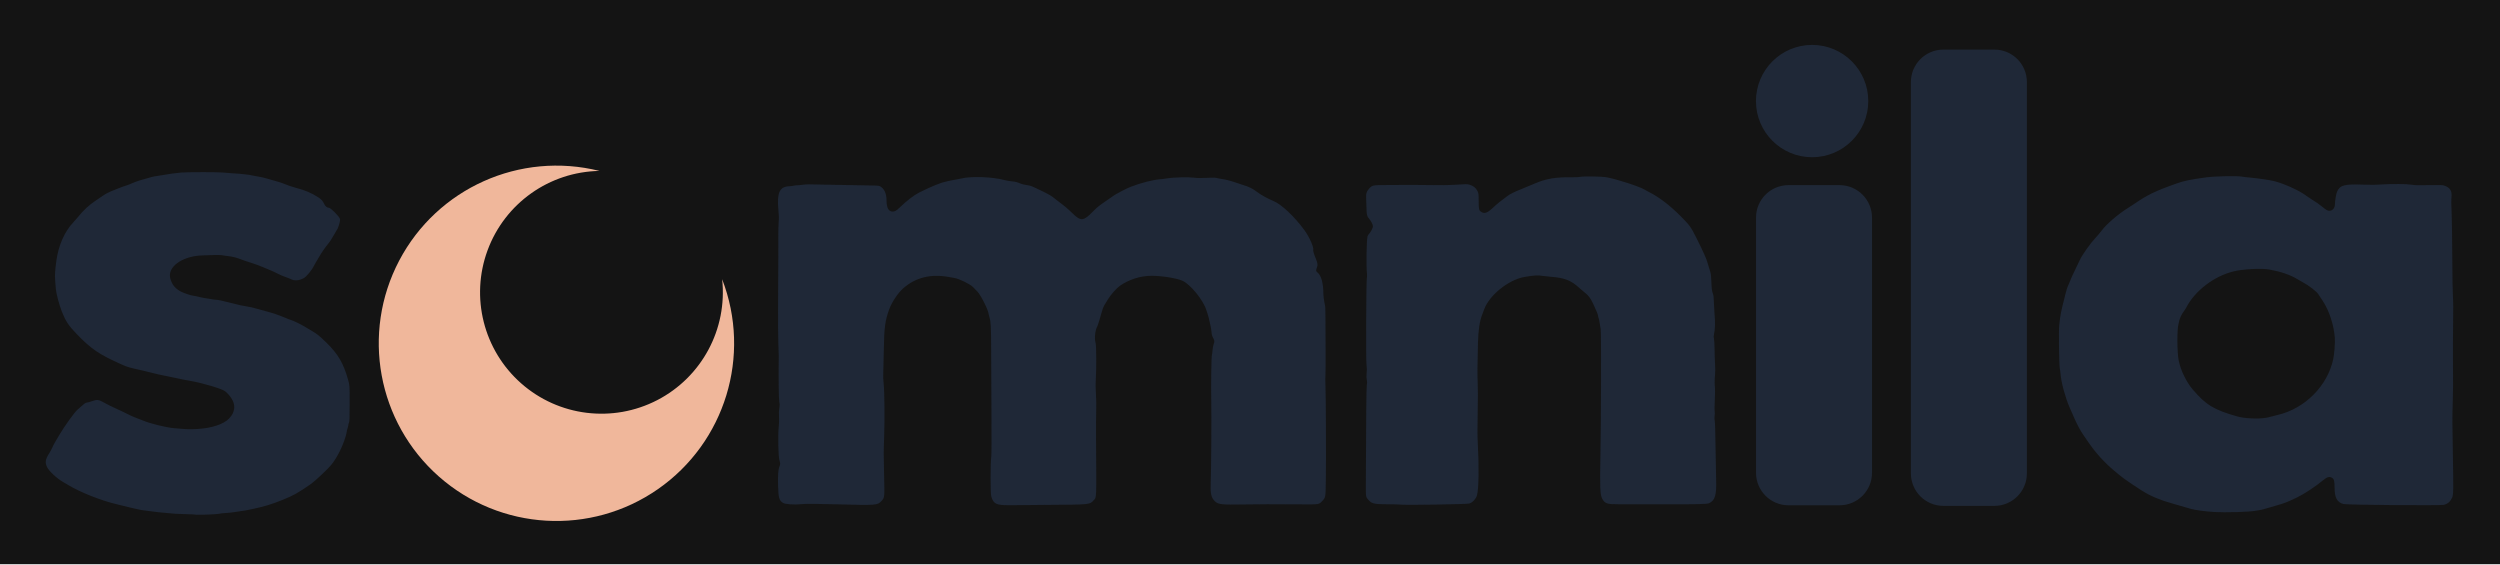
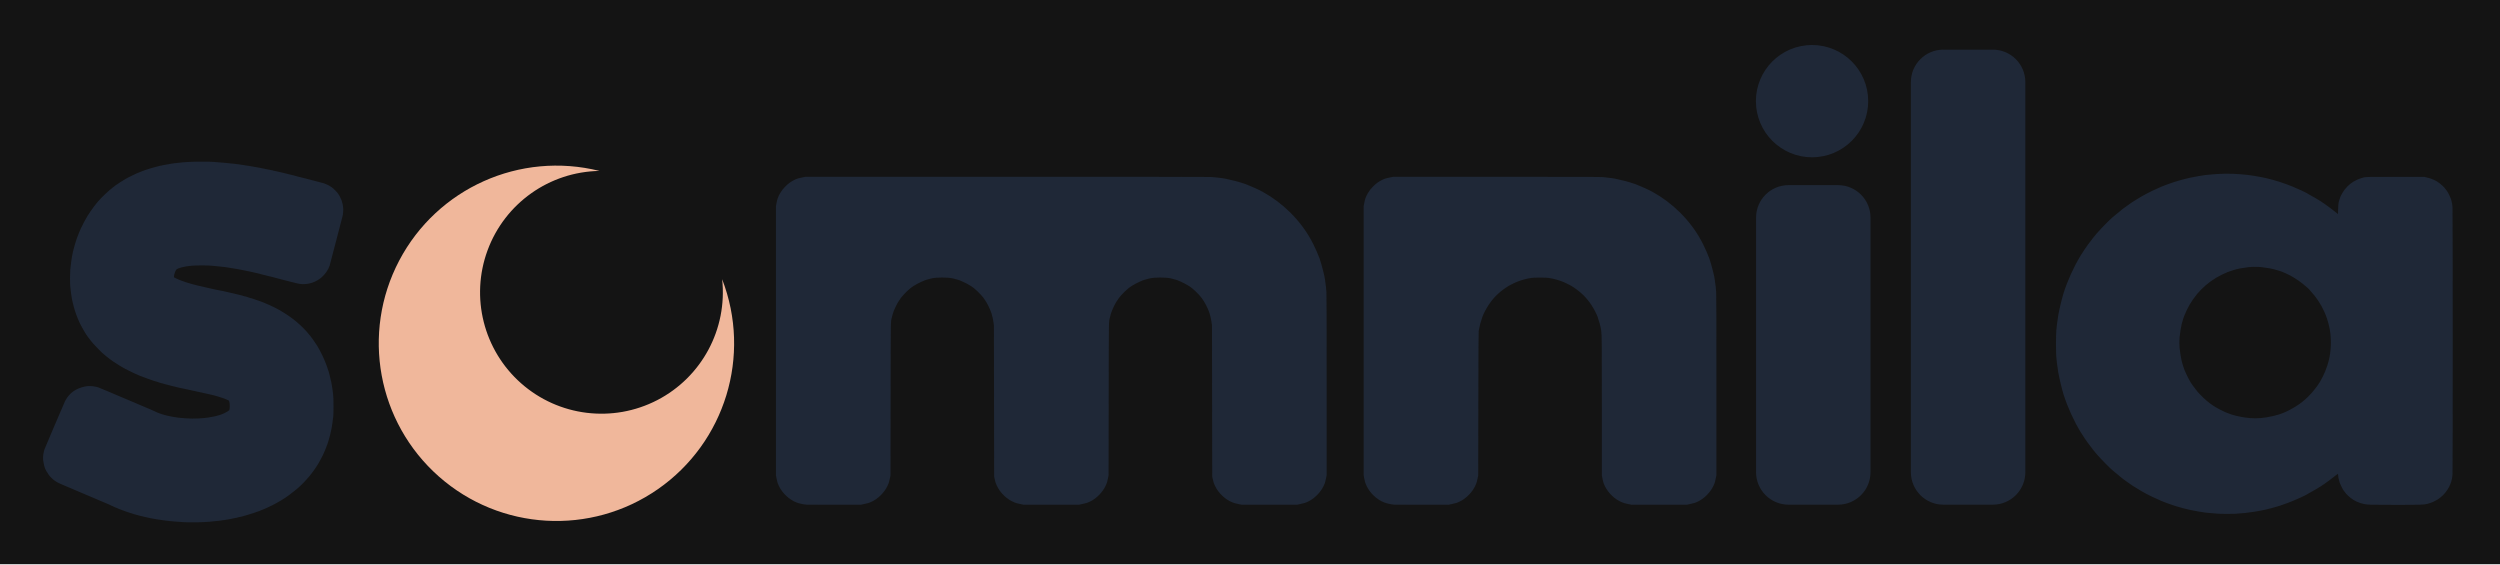
<svg xmlns="http://www.w3.org/2000/svg" viewBox="129.3 226.7 1616.4 364.8">
  <rect x="129.3" y="226.7" width="1616.4" height="364.8" fill="#141414" />
-   <path d="M255.48,559.40 C255.40,559.32 252.64,559.19 249.35,559.12 C246.07,559.06 243.09,558.95 242.75,558.88 C242.41,558.82 240.49,558.65 238.50,558.51 C234.74,558.25 230.20,557.75 225.25,557.07 C223.67,556.86 221.70,556.60 220.88,556.49 C220.05,556.39 216.56,555.61 213.12,554.77 C209.69,553.92 205.47,552.88 203.75,552.47 C194.45,550.22 181.43,545.04 174.00,540.64 C172.56,539.78 170.83,538.77 170.17,538.40 C166.11,536.08 160.98,531.32 159.75,528.71 C158.31,525.67 158.60,523.75 161.08,519.84 C161.85,518.62 162.77,516.93 163.11,516.08 C163.46,515.23 164.23,513.71 164.83,512.70 C165.43,511.70 166.75,509.47 167.76,507.75 C171.00,502.22 177.82,492.79 179.46,491.54 C179.95,491.17 181.21,490.06 182.27,489.07 C183.33,488.08 184.46,487.22 184.78,487.16 C186.44,486.84 187.80,486.46 189.50,485.86 C191.90,485.01 193.17,485.13 195.46,486.42 C198.46,488.10 202.32,490.02 205.75,491.53 C207.61,492.35 210.31,493.65 211.75,494.41 C213.19,495.18 215.56,496.23 217.00,496.76 C218.44,497.28 220.58,498.11 221.75,498.61 C226.24,500.52 236.59,503.08 241.62,503.52 C251.17,504.36 251.76,504.38 257.25,504.04 C266.23,503.50 273.83,500.98 277.32,497.40 C281.90,492.70 281.89,487.26 277.31,482.05 C276.53,481.16 275.38,480.06 274.76,479.60 C272.50,477.96 260.40,474.37 252.50,472.99 C249.10,472.40 246.14,471.81 241.88,470.87 C240.36,470.54 238.17,470.09 237.00,469.87 C233.83,469.28 230.52,468.53 226.75,467.57 C224.89,467.09 222.70,466.55 221.88,466.36 C212.30,464.23 211.94,464.13 207.88,462.32 C193.52,455.93 188.27,452.38 178.97,442.75 C173.62,437.21 171.74,434.38 169.28,428.12 C167.52,423.64 165.59,416.34 165.39,413.38 C165.31,412.14 165.11,409.68 164.96,407.92 C164.69,404.74 164.88,401.67 165.75,395.25 C167.10,385.37 171.04,376.42 176.66,370.50 C177.63,369.47 179.01,367.91 179.70,367.04 C183.24,362.61 186.97,359.17 191.25,356.36 C193.52,354.88 195.70,353.39 196.10,353.06 C197.00,352.33 200.68,350.46 202.36,349.89 C203.03,349.66 204.76,348.98 206.19,348.36 C207.62,347.75 209.49,347.08 210.33,346.86 C211.18,346.64 212.98,345.95 214.34,345.33 C215.69,344.70 218.11,343.80 219.71,343.33 C227.48,341.06 228.75,340.73 230.74,340.50 C231.91,340.36 233.66,340.08 234.62,339.88 C237.47,339.30 243.14,338.53 246.58,338.25 C250.76,337.92 271.19,337.92 273.55,338.26 C274.55,338.40 277.29,338.62 279.62,338.75 C285.31,339.06 290.16,339.60 292.75,340.21 C293.92,340.49 295.81,340.84 296.96,341.00 C298.11,341.15 300.13,341.62 301.46,342.03 C302.79,342.44 305.54,343.22 307.57,343.78 C309.60,344.33 311.91,345.07 312.70,345.42 C314.82,346.36 318.60,347.66 320.93,348.24 C326.15,349.55 330.95,351.58 334.81,354.10 C337.18,355.65 337.79,356.32 338.96,358.65 C339.72,360.18 340.73,360.99 341.91,361.01 C343.13,361.03 348.85,366.82 349.13,368.32 C349.40,369.75 347.96,374.47 346.87,375.75 C346.69,375.96 345.75,377.58 344.76,379.36 C343.78,381.14 342.38,383.28 341.65,384.11 C339.96,386.03 336.96,390.38 335.50,393.01 C334.88,394.13 334.02,395.58 333.58,396.24 C333.14,396.90 332.62,397.82 332.42,398.28 C331.28,400.93 327.44,405.64 325.68,406.54 C322.32,408.26 319.81,408.42 317.17,407.09 C316.51,406.75 314.98,406.15 313.77,405.75 C312.56,405.36 310.26,404.37 308.67,403.55 C307.08,402.73 304.96,401.74 303.95,401.36 C302.95,400.98 300.61,400.01 298.76,399.20 C296.91,398.40 293.71,397.23 291.64,396.60 C289.57,395.98 286.81,395.05 285.50,394.53 C282.30,393.26 279.64,392.59 276.50,392.25 C275.06,392.10 273.43,391.85 272.88,391.70 C271.99,391.47 264.87,391.56 259.12,391.88 C246.68,392.59 237.51,399.43 239.39,406.63 C240.44,410.68 242.44,413.19 246.25,415.22 C247.92,416.11 252.45,417.66 254.00,417.87 C255.47,418.07 257.19,418.42 259.50,419.00 C260.53,419.25 262.11,419.54 263.00,419.63 C263.89,419.72 265.30,419.96 266.12,420.15 C266.95,420.34 268.13,420.49 268.75,420.49 C270.05,420.49 272.88,421.09 278.88,422.62 C284.59,424.09 285.29,424.24 287.75,424.63 C291.34,425.20 292.71,425.52 297.25,426.82 C299.66,427.51 302.58,428.33 303.75,428.64 C304.92,428.95 306.32,429.37 306.88,429.57 C307.43,429.77 309.11,430.38 310.62,430.93 C312.14,431.48 313.82,432.15 314.38,432.43 C314.93,432.71 316.21,433.20 317.24,433.52 C319.12,434.11 323.37,436.15 326.08,437.76 C326.88,438.24 329.01,439.50 330.82,440.58 C334.52,442.78 335.51,443.57 340.08,447.99 C347.87,455.53 351.40,461.55 354.40,472.38 C355.38,475.88 355.38,475.88 355.36,487.38 C355.34,497.52 355.29,499.00 354.92,499.97 C354.69,500.57 354.50,501.33 354.50,501.66 C354.50,501.99 354.27,502.90 354.00,503.69 C353.73,504.47 353.50,505.39 353.50,505.74 C353.50,506.09 353.17,507.50 352.77,508.88 C350.83,515.48 347.23,522.62 343.49,527.25 C341.32,529.93 332.81,537.94 330.28,539.67 C321.64,545.61 319.31,546.92 312.38,549.75 C305.15,552.70 300.47,554.13 292.50,555.83 C288.14,556.76 287.08,556.95 284.50,557.25 C283.19,557.40 281.28,557.68 280.25,557.88 C279.22,558.07 276.97,558.30 275.25,558.39 C273.53,558.47 271.51,558.71 270.75,558.92 C269.34,559.30 255.79,559.73 255.48,559.40 Z M778.62,553.28 C773.09,553.05 771.53,552.02 770.22,547.69 C769.63,545.77 769.64,525.93 770.22,521.85 C770.39,520.67 770.43,510.32 770.33,491.22 C770.24,475.36 770.16,457.76 770.14,452.12 C770.10,438.14 769.92,434.58 769.12,432.15 C768.78,431.09 768.50,430.03 768.50,429.79 C768.50,427.55 763.47,417.46 761.26,415.24 C760.36,414.34 759.08,413.02 758.42,412.31 C756.64,410.42 749.33,406.86 746.24,406.39 C745.62,406.30 744.28,406.06 743.25,405.87 C731.22,403.59 721.23,406.04 713.13,413.25 C709.87,416.15 705.85,422.19 704.27,426.55 C701.56,434.04 700.98,438.33 700.75,452.46 C700.64,458.96 700.48,465.83 700.39,467.71 C700.26,470.23 700.32,472.04 700.63,474.62 C701.19,479.33 701.36,498.19 700.95,509.50 C700.60,519.26 700.60,520.00 700.88,531.88 C701.27,549.10 701.36,548.25 699.09,550.75 C696.71,553.39 695.70,553.46 671.12,552.79 C656.80,552.40 650.24,552.37 647.12,552.69 C642.90,553.13 637.07,552.74 635.68,551.92 C633.08,550.40 632.59,548.71 632.37,540.48 C632.19,533.81 632.46,530.24 633.29,528.29 C633.88,526.90 633.87,526.26 633.21,524.12 C632.52,521.90 632.23,507.93 632.78,502.85 C632.95,501.21 633.05,498.86 633.01,497.62 C632.85,493.79 632.88,492.70 633.20,490.45 C633.46,488.60 633.45,488.00 633.12,486.39 C632.78,484.75 632.60,467.62 632.81,457.12 C632.82,456.57 632.70,452.75 632.54,448.62 C632.36,443.70 632.30,433.56 632.39,419.12 C632.57,387.97 632.57,387.34 632.52,380.12 C632.50,376.55 632.60,372.13 632.75,370.29 C632.97,367.56 632.94,366.19 632.60,362.67 C631.52,351.29 633.26,347.40 639.58,347.12 C640.70,347.07 642.02,346.91 642.50,346.76 C642.98,346.62 643.94,346.50 644.64,346.50 C645.34,346.50 647.09,346.34 648.52,346.14 C650.69,345.84 652.61,345.82 660.00,346.04 C664.88,346.18 675.29,346.37 683.12,346.46 C695.92,346.61 697.46,346.67 698.16,347.05 C701.05,348.64 702.50,351.74 702.50,356.37 C702.51,361.09 703.85,363.50 706.49,363.50 C707.91,363.50 708.82,362.97 711.00,360.87 C715.55,356.48 720.16,352.95 723.62,351.18 C726.94,349.49 731.84,347.23 733.75,346.51 C734.92,346.07 736.61,345.43 737.50,345.08 C739.07,344.46 744.43,343.24 747.74,342.73 C748.62,342.60 749.97,342.33 750.74,342.13 C756.96,340.52 771.23,341.03 778.75,343.12 C779.92,343.44 781.77,343.79 782.88,343.88 C785.59,344.11 786.80,344.39 788.77,345.26 C789.85,345.73 791.37,346.12 793.08,346.36 C795.92,346.76 795.65,346.65 804.75,351.07 C806.88,352.10 809.13,353.39 809.75,353.92 C810.37,354.46 812.00,355.73 813.38,356.75 C817.47,359.78 819.70,361.66 823.00,364.88 C828.12,369.87 829.96,369.66 835.99,363.42 C838.50,360.83 840.06,359.57 844.12,356.84 C845.77,355.74 847.91,354.25 848.86,353.53 C850.71,352.15 857.76,348.46 860.65,347.37 C867.34,344.85 874.86,342.93 879.25,342.62 C880.42,342.54 882.56,342.26 884.00,342.01 C887.59,341.37 897.70,341.10 901.01,341.55 C903.52,341.89 906.09,341.91 911.38,341.63 C914.21,341.47 914.91,341.52 916.83,341.97 C918.05,342.26 919.28,342.50 919.58,342.50 C920.64,342.49 924.91,343.57 927.62,344.52 C929.14,345.06 931.44,345.82 932.75,346.22 C937.06,347.52 939.21,348.60 942.47,351.09 C944.59,352.71 949.34,355.32 952.50,356.60 C957.81,358.76 965.99,366.42 972.66,375.48 C975.82,379.77 978.89,386.64 978.37,388.27 C978.20,388.80 978.86,391.04 979.90,393.52 C981.21,396.63 981.43,398.05 980.80,399.55 C979.99,401.52 980.06,402.04 981.33,403.07 C983.54,404.89 984.88,409.79 984.93,416.25 C984.94,418.11 985.45,422.03 985.87,423.50 C986.19,424.60 986.27,426.28 986.28,431.88 C986.28,435.73 986.33,445.18 986.38,452.88 C986.43,460.57 986.38,468.00 986.27,469.38 C986.16,470.75 986.16,473.62 986.28,475.75 C986.57,480.92 986.75,524.22 986.53,537.12 C986.34,548.76 986.43,548.26 984.08,550.77 C982.09,552.90 982.18,552.89 970.25,552.80 C951.24,552.67 944.21,552.68 933.60,552.86 C919.04,553.12 916.94,552.88 914.74,550.74 C912.44,548.50 911.83,545.79 912.10,539.00 C912.43,530.95 912.66,495.72 912.45,485.92 C912.24,476.08 912.52,456.82 912.88,456.23 C912.98,456.07 913.15,454.80 913.25,453.41 C913.36,451.92 913.66,450.26 913.97,449.38 C914.67,447.40 914.65,447.03 913.65,445.15 C912.97,443.87 912.77,443.16 912.65,441.59 C912.57,440.51 912.26,438.56 911.97,437.25 C911.00,432.87 910.45,430.63 910.12,429.75 C909.94,429.27 909.55,428.10 909.26,427.15 C907.25,420.71 899.04,410.61 893.88,408.25 C890.15,406.54 879.95,404.93 873.50,405.02 C866.38,405.13 859.31,407.40 853.38,411.50 C851.28,412.95 847.44,417.28 845.72,420.13 C844.81,421.64 843.70,423.47 843.24,424.19 C842.73,425.01 842.15,426.52 841.72,428.19 C840.82,431.65 839.17,436.97 838.75,437.74 C837.30,440.46 836.81,445.49 837.69,448.59 C838.18,450.33 838.24,465.50 837.78,472.47 C837.61,475.03 837.64,477.44 837.88,481.19 C838.12,484.81 838.17,488.37 838.05,493.00 C837.95,496.64 837.90,503.68 837.94,508.62 C838.23,551.46 838.37,547.98 836.33,550.24 C833.88,552.97 834.08,552.95 807.39,553.12 C796.11,553.19 785.86,553.29 784.62,553.34 C783.39,553.39 780.68,553.37 778.62,553.28 Z M1035.38,552.98 C1034.14,552.86 1030.56,552.75 1027.42,552.75 C1018.01,552.74 1016.39,552.42 1014.32,550.17 C1012.31,547.99 1012.37,548.32 1012.40,539.75 C1012.54,497.01 1012.74,477.04 1013.02,475.60 C1013.28,474.33 1013.27,473.70 1013.01,472.28 C1012.78,471.08 1012.74,469.88 1012.87,468.45 C1013.13,465.64 1013.12,465.06 1012.79,461.88 C1012.41,458.27 1012.63,409.18 1013.04,406.75 C1013.18,405.86 1013.23,404.51 1013.14,403.75 C1012.56,399.02 1012.84,381.62 1013.53,379.35 C1013.66,378.93 1014.11,378.25 1014.53,377.85 C1015.51,376.92 1017.00,373.99 1017.00,373.00 C1017.00,371.98 1015.67,369.37 1014.48,368.09 C1013.25,366.74 1012.89,365.45 1012.86,362.38 C1012.85,361.00 1012.74,358.18 1012.63,356.10 C1012.40,351.81 1012.70,350.67 1014.61,348.55 C1016.54,346.42 1016.73,346.38 1026.38,346.33 C1031.05,346.31 1037.97,346.27 1041.75,346.25 C1045.53,346.23 1052.00,346.29 1056.12,346.38 C1060.98,346.48 1065.34,346.44 1068.50,346.24 C1077.87,345.67 1077.72,345.67 1079.41,346.13 C1081.79,346.77 1083.54,348.14 1084.52,350.12 C1085.31,351.74 1085.31,351.74 1085.34,356.68 C1085.38,362.25 1085.51,362.75 1087.15,363.77 C1089.26,365.07 1091.15,364.32 1095.00,360.64 C1096.99,358.74 1100.07,356.26 1104.10,353.30 C1105.70,352.13 1108.56,350.72 1112.78,349.03 C1115.17,348.08 1119.09,346.45 1121.50,345.41 C1129.01,342.16 1135.05,341.16 1146.38,341.30 C1148.52,341.33 1150.41,341.22 1151.25,341.02 C1152.96,340.62 1164.98,340.78 1167.62,341.24 C1174.31,342.41 1189.46,347.30 1192.67,349.33 C1193.21,349.67 1194.56,350.40 1195.66,350.96 C1202.02,354.15 1209.19,359.65 1216.08,366.61 C1221.80,372.39 1222.64,373.55 1225.99,380.25 C1230.53,389.33 1232.81,394.42 1233.27,396.45 C1233.41,397.10 1233.98,398.98 1234.53,400.62 C1235.51,403.53 1235.55,403.78 1235.77,408.38 C1236.03,413.97 1236.12,414.65 1236.81,416.62 C1237.22,417.79 1237.34,418.84 1237.39,421.38 C1237.43,423.16 1237.58,426.14 1237.74,428.00 C1238.38,435.65 1238.31,439.05 1237.45,443.19 C1237.23,444.20 1237.25,444.82 1237.50,445.86 C1237.70,446.71 1237.84,449.20 1237.87,452.54 C1237.90,455.48 1238.04,459.79 1238.18,462.12 C1238.36,465.04 1238.35,467.16 1238.18,468.88 C1237.87,471.87 1237.85,475.00 1238.12,477.34 C1238.24,478.32 1238.19,481.78 1238.02,485.46 C1237.82,489.53 1237.79,492.24 1237.94,492.88 C1238.09,493.52 1238.08,494.45 1237.91,495.45 C1237.72,496.62 1237.73,497.45 1237.97,498.70 C1238.19,499.85 1238.35,505.19 1238.50,515.88 C1238.61,524.40 1238.78,533.74 1238.88,536.62 C1239.21,546.84 1238.17,550.33 1234.27,552.08 C1232.95,552.67 1225.56,552.83 1203.00,552.75 C1186.67,552.69 1181.44,552.69 1175.62,552.72 C1168.35,552.77 1166.91,552.26 1165.20,549.09 C1163.87,546.61 1163.67,541.61 1164.08,521.38 C1164.52,499.86 1164.64,441.71 1164.25,439.62 C1164.10,438.80 1163.81,437.06 1163.62,435.75 C1163.43,434.44 1163.11,432.93 1162.90,432.38 C1162.69,431.82 1162.52,431.10 1162.51,430.76 C1162.50,430.05 1161.31,427.17 1159.21,422.78 C1157.59,419.39 1156.27,417.64 1154.05,415.96 C1153.27,415.37 1151.72,414.05 1150.62,413.04 C1145.07,407.92 1140.94,406.31 1131.62,405.62 C1130.39,405.53 1128.28,405.30 1126.94,405.10 C1123.19,404.56 1121.55,404.65 1114.97,405.77 C1104.78,407.50 1092.23,417.55 1088.96,426.60 C1088.55,427.71 1087.96,429.30 1087.63,430.12 C1085.96,434.38 1085.08,440.31 1084.88,448.62 C1084.52,463.78 1084.49,469.02 1084.71,474.04 C1084.89,477.89 1084.88,484.15 1084.71,493.54 C1084.52,503.66 1084.53,508.72 1084.74,512.38 C1085.63,528.10 1085.43,542.62 1084.26,546.97 C1083.67,549.15 1081.33,551.66 1079.31,552.26 C1077.75,552.72 1039.05,553.36 1035.38,552.98 Z M1285.67,346.40 L1318.67,346.40 A21.00,21.00 0 0 1 1339.67,367.40 L1339.67,532.40 A21.00,21.00 0 0 1 1318.67,553.40 L1285.67,553.40 A21.00,21.00 0 0 1 1264.67,532.40 L1264.67,367.40 A21.00,21.00 0 0 1 1285.67,346.40 Z M1264.63,292.05 A36.31,36.31 0 1 1 1337.25,292.05 A36.31,36.31 0 1 1 1264.63,292.05 Z M1385.81,258.77 L1418.81,258.77 A21.00,21.00 0 0 1 1439.81,279.77 L1439.81,532.77 A21.00,21.00 0 0 1 1418.81,553.77 L1385.81,553.77 A21.00,21.00 0 0 1 1364.81,532.77 L1364.81,279.77 A21.00,21.00 0 0 1 1385.81,258.77 Z M1561.00,557.74 C1554.94,557.38 1548.85,556.56 1545.62,555.65 C1540.20,554.13 1529.37,550.93 1528.25,550.53 C1520.12,547.59 1517.03,545.97 1508.12,539.97 C1503.50,536.86 1501.48,535.40 1499.45,533.70 C1498.72,533.10 1497.34,531.95 1496.38,531.15 C1489.86,525.73 1484.15,519.41 1479.18,512.10 C1478.44,511.02 1477.10,509.06 1476.21,507.75 C1474.15,504.74 1472.23,501.13 1470.17,496.38 C1469.28,494.31 1468.04,491.50 1467.43,490.12 C1464.80,484.26 1462.01,474.06 1461.61,468.83 C1461.51,467.62 1461.27,465.84 1461.07,464.88 C1460.60,462.65 1460.32,440.36 1460.71,436.88 C1461.49,430.00 1461.81,428.34 1464.46,417.88 C1465.46,413.89 1465.79,412.84 1466.63,411.00 C1467.09,409.97 1467.78,408.34 1468.14,407.38 C1468.51,406.41 1469.74,403.71 1470.88,401.38 C1472.03,399.04 1473.41,396.14 1473.97,394.93 C1475.58,391.41 1480.90,383.92 1484.39,380.25 C1485.50,379.08 1487.21,377.06 1488.19,375.75 C1491.30,371.59 1498.70,365.21 1505.00,361.26 C1506.17,360.53 1507.69,359.55 1508.38,359.09 C1511.93,356.69 1514.07,355.30 1515.27,354.62 C1516.00,354.21 1517.22,353.51 1517.99,353.07 C1520.42,351.65 1526.50,348.97 1530.38,347.60 C1532.44,346.87 1535.03,345.93 1536.12,345.50 C1540.56,343.79 1545.86,342.68 1555.88,341.36 C1561.32,340.64 1575.16,340.33 1578.48,340.86 C1580.07,341.11 1582.61,341.41 1584.12,341.52 C1585.64,341.63 1587.55,341.84 1588.38,341.98 C1589.20,342.12 1590.89,342.35 1592.12,342.49 C1593.36,342.63 1594.88,342.85 1595.50,342.98 C1596.12,343.11 1597.08,343.29 1597.62,343.38 C1603.71,344.34 1615.78,349.61 1620.74,353.48 C1621.23,353.86 1622.58,354.77 1623.75,355.49 C1627.32,357.72 1628.52,358.55 1630.74,360.37 C1631.91,361.33 1633.26,362.31 1633.74,362.56 C1636.38,363.91 1638.98,361.97 1638.99,358.63 C1639.00,356.40 1639.77,351.92 1640.37,350.59 C1642.27,346.37 1645.09,345.63 1657.62,346.09 C1662.56,346.26 1665.30,346.24 1669.00,345.98 C1675.69,345.52 1685.59,345.60 1688.72,346.14 C1690.77,346.49 1692.38,346.53 1699.70,346.41 C1707.93,346.27 1708.34,346.28 1709.87,346.78 C1713.25,347.89 1714.70,350.12 1714.37,353.70 C1714.13,356.37 1714.14,357.83 1714.48,366.38 C1714.62,370.09 1714.79,382.29 1714.85,393.50 C1714.91,405.82 1715.08,415.70 1715.26,418.50 C1715.49,421.88 1715.52,426.57 1715.38,435.88 C1715.28,442.89 1715.23,453.41 1715.28,459.25 C1715.41,474.81 1715.39,479.10 1715.14,486.88 C1714.84,496.28 1714.85,500.17 1715.22,520.62 C1715.64,543.70 1715.59,546.67 1714.72,548.51 C1713.51,551.09 1711.95,552.44 1709.40,553.11 C1707.28,553.66 1646.64,553.17 1644.50,552.59 C1640.35,551.46 1638.75,548.51 1638.75,541.98 C1638.75,537.85 1638.45,536.60 1637.28,535.78 C1635.58,534.60 1634.01,534.96 1631.39,537.14 C1626.35,541.32 1619.20,546.06 1614.50,548.31 C1608.16,551.36 1606.58,551.97 1600.79,553.65 C1592.11,556.18 1591.72,556.28 1590.25,556.51 C1589.49,556.63 1588.20,556.84 1587.38,556.99 C1583.13,557.73 1568.20,558.16 1561.00,557.74 Z M1594.05,496.88 C1595.25,496.69 1596.99,496.30 1597.93,496.02 C1598.86,495.75 1600.64,495.29 1601.88,495.00 C1619.54,490.92 1634.14,476.27 1637.88,458.88 C1638.62,455.45 1639.15,448.11 1638.89,444.88 C1638.24,436.58 1635.16,427.31 1631.01,421.13 C1629.81,419.34 1628.53,417.40 1628.16,416.82 C1627.12,415.15 1621.66,410.96 1618.43,409.35 C1617.71,408.99 1616.02,408.02 1614.68,407.19 C1610.10,404.39 1604.09,402.33 1596.50,400.96 C1591.36,400.04 1579.56,400.66 1573.38,402.18 C1560.76,405.27 1548.33,414.81 1542.81,425.63 C1542.53,426.19 1541.79,427.31 1541.18,428.13 C1539.93,429.80 1538.60,432.55 1538.36,433.95 C1538.28,434.46 1538.06,435.38 1537.87,436.00 C1536.79,439.59 1536.88,454.69 1538.00,460.02 C1539.34,466.34 1542.94,473.74 1546.98,478.47 C1555.64,488.60 1560.72,491.67 1576.00,496.00 C1580.40,497.25 1589.20,497.68 1594.05,496.88 Z " fill="#1F2837" fill-rule="evenodd" />
+   <path d="M248.31,564.32 C244.51,564.13 237.40,563.53 237.12,563.38 C237.01,563.33 236.34,563.24 235.62,563.19 C234.91,563.14 234.24,563.05 234.13,563.00 C234.02,562.94 233.40,562.84 232.75,562.76 C232.10,562.69 231.25,562.57 230.88,562.51 C230.50,562.44 229.85,562.33 229.44,562.25 C229.03,562.18 228.41,562.07 228.06,562.01 C227.72,561.95 227.09,561.84 226.66,561.76 C226.23,561.68 225.73,561.56 225.56,561.50 C225.38,561.43 225.07,561.38 224.87,561.38 C224.68,561.38 224.48,561.32 224.44,561.25 C224.40,561.18 224.17,561.12 223.95,561.12 C223.72,561.12 223.29,561.04 223.00,560.94 C222.71,560.83 222.31,560.75 222.12,560.75 C221.92,560.75 221.73,560.69 221.69,560.62 C221.65,560.56 221.46,560.50 221.27,560.50 C220.92,560.49 219.86,560.22 216.44,559.26 C215.68,559.05 214.77,558.76 214.41,558.63 C214.05,558.49 213.32,558.26 212.79,558.12 C212.27,557.98 211.59,557.75 211.29,557.62 C210.99,557.48 210.57,557.33 210.34,557.29 C210.12,557.25 209.74,557.11 209.50,556.98 C209.26,556.85 208.98,556.75 208.88,556.75 C208.77,556.74 208.46,556.63 208.19,556.50 C207.91,556.37 207.62,556.26 207.53,556.25 C207.44,556.25 207.16,556.14 206.91,556.00 C206.65,555.86 206.35,555.75 206.23,555.75 C206.11,555.75 205.98,555.70 205.95,555.64 C205.91,555.58 205.72,555.49 205.53,555.44 C205.34,555.39 204.83,555.19 204.40,554.99 C203.96,554.79 203.58,554.62 203.54,554.62 C203.51,554.62 202.96,554.37 202.32,554.06 C201.68,553.75 201.12,553.50 201.06,553.50 C201.00,553.50 200.87,553.43 200.76,553.34 C200.65,553.25 200.14,553.01 199.62,552.82 C199.11,552.62 194.83,550.80 190.12,548.78 C185.42,546.75 180.49,544.66 179.19,544.13 C176.85,543.18 171.43,540.87 168.38,539.53 C165.85,538.42 164.18,537.31 162.50,535.62 C161.11,534.22 160.63,533.57 159.22,531.19 C158.94,530.71 158.64,530.09 158.55,529.80 C158.47,529.51 158.31,529.12 158.21,528.92 C157.93,528.36 157.26,525.18 157.17,523.93 C157.03,521.94 157.41,519.04 158.05,517.26 C158.49,516.04 170.48,487.91 171.22,486.38 C172.90,482.88 175.51,480.17 178.81,478.47 C181.07,477.32 183.78,476.53 186.27,476.31 C187.88,476.16 191.23,476.59 192.75,477.13 C192.99,477.22 193.95,477.62 194.88,478.01 C195.80,478.41 197.08,478.94 197.72,479.18 C198.36,479.42 204.13,481.87 210.54,484.61 C216.94,487.36 223.00,489.93 224.00,490.32 C225.00,490.71 226.27,491.25 226.83,491.52 C227.39,491.78 227.88,492.00 227.92,492.00 C227.98,492.00 230.40,493.12 231.04,493.44 C231.24,493.54 231.46,493.63 231.54,493.63 C231.62,493.63 231.91,493.74 232.19,493.88 C232.46,494.01 232.77,494.12 232.88,494.12 C232.98,494.12 233.21,494.20 233.39,494.30 C233.57,494.39 234.02,494.54 234.39,494.62 C234.76,494.71 235.12,494.82 235.19,494.87 C235.26,494.92 235.65,495.03 236.06,495.11 C236.47,495.20 237.04,495.35 237.31,495.44 C237.95,495.67 243.22,496.62 244.62,496.76 C251.68,497.48 255.78,497.53 261.79,496.94 C264.28,496.69 269.42,495.72 270.31,495.32 C270.52,495.23 270.91,495.11 271.19,495.07 C271.46,495.02 271.74,494.94 271.81,494.89 C271.88,494.84 272.16,494.73 272.44,494.64 C272.71,494.55 273.11,494.40 273.31,494.31 C273.52,494.22 274.12,493.94 274.64,493.71 C275.64,493.25 277.21,492.29 277.45,491.99 C277.95,491.37 278.01,487.89 277.55,486.45 L277.32,485.71 L276.38,485.29 C275.86,485.06 275.28,484.78 275.08,484.68 C274.89,484.58 274.66,484.50 274.58,484.50 C274.50,484.50 274.29,484.42 274.10,484.32 C273.92,484.23 273.58,484.11 273.35,484.06 C273.12,484.01 272.88,483.93 272.81,483.88 C272.69,483.80 272.43,483.72 270.25,483.08 C269.67,482.91 268.71,482.62 268.12,482.45 C267.53,482.27 266.95,482.12 266.84,482.12 C266.72,482.12 266.10,481.99 265.47,481.82 C264.28,481.51 262.57,481.12 259.94,480.57 C259.11,480.40 257.17,479.98 255.62,479.64 C254.08,479.29 252.00,478.84 251.00,478.62 C250.00,478.41 248.82,478.16 248.38,478.06 C247.93,477.97 246.83,477.74 245.94,477.57 C245.04,477.39 244.20,477.19 244.06,477.12 C243.93,477.06 243.11,476.86 242.25,476.68 C241.39,476.51 240.57,476.31 240.44,476.25 C240.30,476.18 239.88,476.07 239.50,476.00 C238.87,475.88 238.19,475.70 236.45,475.18 C236.12,475.08 235.74,475.00 235.62,475.00 C235.49,475.00 235.36,474.95 235.32,474.89 C235.28,474.82 235.01,474.74 234.72,474.69 C234.43,474.65 233.93,474.53 233.62,474.44 C233.32,474.34 232.72,474.17 232.31,474.05 C231.90,473.92 231.50,473.78 231.43,473.73 C231.36,473.68 231.08,473.58 230.81,473.52 C230.54,473.45 229.92,473.28 229.44,473.13 C228.96,472.98 228.34,472.79 228.06,472.71 C227.79,472.63 227.53,472.53 227.50,472.49 C227.47,472.44 227.24,472.36 227.01,472.31 C226.77,472.26 225.99,472.00 225.26,471.72 C224.53,471.45 223.12,470.92 222.12,470.54 C221.13,470.16 220.09,469.78 219.81,469.69 C219.54,469.60 218.97,469.35 218.55,469.14 C218.13,468.93 217.74,468.75 217.68,468.75 C217.63,468.75 217.21,468.58 216.76,468.36 C216.31,468.15 215.60,467.82 215.19,467.62 C213.40,466.78 211.25,465.72 210.50,465.30 C210.05,465.06 209.41,464.70 209.06,464.51 C208.44,464.17 207.65,463.70 207.18,463.41 C207.05,463.32 206.80,463.18 206.62,463.09 C206.21,462.89 203.34,461.05 202.62,460.53 C202.32,460.30 201.38,459.63 200.54,459.03 C199.71,458.43 198.53,457.52 197.93,457.00 C197.33,456.48 196.61,455.89 196.33,455.67 C195.43,455.00 190.84,450.37 189.64,448.94 C189.01,448.18 188.32,447.37 188.11,447.12 C187.52,446.44 185.25,443.36 184.98,442.88 C184.67,442.31 184.35,441.78 183.60,440.59 C183.27,440.06 182.72,439.11 182.40,438.47 C182.07,437.83 181.71,437.17 181.60,437.00 C181.49,436.83 181.36,436.55 181.31,436.38 C181.26,436.20 181.11,435.91 180.97,435.72 C180.84,435.53 180.60,435.05 180.44,434.65 C180.28,434.26 179.88,433.32 179.56,432.56 C179.24,431.81 178.81,430.71 178.61,430.12 C178.41,429.54 178.17,428.87 178.08,428.62 C177.64,427.50 176.60,423.77 176.21,421.88 C176.10,421.36 175.92,420.54 175.82,420.06 C175.53,418.74 174.91,414.05 174.74,411.94 C174.53,409.42 174.53,403.82 174.73,401.12 C174.91,398.83 175.88,391.81 176.12,391.21 C176.19,391.02 176.25,390.73 176.25,390.57 C176.25,390.41 176.33,390.01 176.42,389.67 C176.52,389.34 176.75,388.42 176.94,387.62 C177.29,386.13 178.55,381.95 179.01,380.75 C179.15,380.37 179.41,379.70 179.58,379.25 C179.75,378.80 180.01,378.13 180.15,377.75 C180.84,375.85 182.29,372.77 183.57,370.44 C183.99,369.68 184.42,368.89 184.52,368.69 C185.92,365.94 189.66,360.52 192.38,357.32 C194.71,354.56 199.45,350.03 202.05,348.08 C202.40,347.82 202.72,347.56 202.75,347.51 C202.78,347.46 203.09,347.23 203.44,347.01 C203.78,346.78 204.12,346.52 204.19,346.43 C204.37,346.21 210.10,342.55 210.48,342.41 C210.59,342.37 210.91,342.18 211.19,342.00 C211.46,341.82 211.97,341.54 212.31,341.39 C212.66,341.23 213.02,341.06 213.12,341.01 C213.90,340.61 214.94,340.09 215.62,339.77 C216.07,339.56 216.93,339.16 217.52,338.88 C218.12,338.60 218.69,338.38 218.78,338.37 C218.87,338.37 219.00,338.33 219.07,338.27 C219.13,338.22 219.61,338.01 220.12,337.82 C220.64,337.63 221.26,337.38 221.50,337.28 C222.30,336.95 222.43,336.90 223.95,336.39 C224.77,336.10 225.53,335.87 225.61,335.88 C225.70,335.88 225.95,335.79 226.17,335.70 C226.51,335.54 227.59,335.23 229.00,334.87 C229.24,334.81 229.97,334.62 230.62,334.45 C232.70,333.90 233.34,333.75 233.73,333.75 C233.94,333.75 234.15,333.69 234.19,333.62 C234.23,333.56 234.43,333.50 234.64,333.50 C234.84,333.50 235.36,333.42 235.79,333.32 C236.93,333.07 238.04,332.87 238.39,332.88 C238.56,332.88 238.75,332.82 238.82,332.76 C238.88,332.70 239.30,332.62 239.75,332.58 C240.64,332.50 241.11,332.44 242.06,332.24 C242.62,332.13 244.45,331.94 248.00,331.62 C253.00,331.18 262.02,331.06 267.06,331.36 C270.35,331.56 280.22,332.47 281.44,332.68 C281.99,332.78 282.92,332.90 283.50,332.95 C284.08,332.99 284.62,333.07 284.69,333.13 C284.76,333.18 285.35,333.26 286.00,333.31 C286.65,333.36 287.24,333.45 287.31,333.50 C287.38,333.56 287.72,333.62 288.06,333.66 C289.01,333.74 290.55,333.98 291.90,334.26 C292.57,334.40 293.49,334.56 293.96,334.61 C294.97,334.73 297.76,335.27 302.12,336.20 C303.88,336.58 305.47,336.88 305.66,336.88 C305.85,336.88 306.00,336.93 306.00,337.00 C306.00,337.07 306.20,337.12 306.44,337.12 C306.69,337.12 308.39,337.49 310.23,337.94 C312.06,338.39 313.84,338.82 314.19,338.89 C314.53,338.96 315.20,339.14 315.67,339.27 C316.15,339.41 316.79,339.56 317.11,339.62 C317.43,339.67 318.14,339.84 318.69,339.99 C322.59,341.08 323.07,341.20 324.19,341.43 C324.74,341.55 325.86,341.83 326.69,342.06 C330.45,343.09 331.52,343.37 332.62,343.62 C333.28,343.77 334.18,344.00 334.62,344.14 C335.07,344.28 336.11,344.55 336.94,344.75 C338.72,345.17 338.94,345.25 340.56,345.97 C342.80,346.97 344.14,347.89 345.91,349.65 C346.78,350.53 347.50,351.29 347.50,351.36 C347.50,351.42 347.69,351.70 347.92,351.98 C348.52,352.70 349.69,354.93 350.14,356.22 C350.74,357.91 351.11,359.68 351.20,361.20 C351.30,362.86 351.07,365.65 350.74,366.62 C350.62,367.00 348.76,374.12 346.62,382.44 C344.48,390.76 342.59,397.98 342.42,398.49 C341.59,401.04 339.50,404.07 337.25,406.00 C333.83,408.94 329.55,410.49 325.05,410.41 C323.66,410.38 323.09,410.31 321.18,409.87 C319.95,409.59 318.49,409.23 317.94,409.06 C317.39,408.90 316.29,408.61 315.50,408.43 C314.71,408.25 313.50,407.95 312.81,407.76 C310.00,406.97 308.63,406.61 307.62,406.38 C306.36,406.11 305.17,405.79 305.01,405.69 C304.94,405.65 304.56,405.56 304.16,405.49 C303.76,405.42 303.16,405.28 302.81,405.19 C302.22,405.02 301.50,404.84 299.91,404.45 C299.51,404.35 298.85,404.19 298.44,404.08 C298.02,403.98 297.17,403.75 296.54,403.57 C295.91,403.40 295.29,403.25 295.17,403.25 C295.06,403.25 294.67,403.17 294.32,403.07 C293.97,402.97 293.24,402.80 292.69,402.68 C292.14,402.57 291.38,402.40 291.00,402.31 C289.62,401.98 288.55,401.76 288.00,401.69 C287.37,401.60 285.90,401.31 284.88,401.06 C284.50,400.97 283.88,400.86 283.50,400.81 C283.12,400.77 282.50,400.65 282.12,400.56 C281.75,400.47 280.71,400.30 279.81,400.19 C278.92,400.07 277.91,399.90 277.56,399.81 C276.91,399.64 274.06,399.27 270.69,398.94 C269.59,398.83 268.18,398.68 267.56,398.62 C263.79,398.23 257.46,398.18 253.19,398.51 C248.90,398.83 244.13,400.04 243.34,401.00 C242.79,401.66 242.21,403.03 241.94,404.31 C241.67,405.58 241.69,405.98 242.03,406.13 C242.19,406.19 242.40,406.30 242.50,406.37 C242.60,406.43 243.08,406.66 243.56,406.88 C244.04,407.09 244.65,407.37 244.92,407.51 C245.18,407.64 245.46,407.75 245.54,407.75 C245.62,407.75 246.14,407.95 246.69,408.19 C247.24,408.43 247.81,408.62 247.96,408.62 C248.11,408.62 248.25,408.68 248.27,408.74 C248.29,408.81 248.59,408.93 248.94,409.01 C249.28,409.09 250.49,409.46 251.63,409.83 C252.76,410.20 253.79,410.50 253.92,410.50 C254.05,410.50 254.75,410.67 255.48,410.89 C256.21,411.10 257.06,411.32 257.37,411.37 C257.68,411.43 258.64,411.64 259.50,411.86 C260.36,412.07 261.93,412.44 263.00,412.68 C264.07,412.92 266.07,413.37 267.45,413.68 C268.84,414.00 270.10,414.25 270.26,414.25 C270.59,414.25 275.52,415.31 277.62,415.83 C278.35,416.01 279.67,416.31 280.56,416.50 C281.46,416.69 282.47,416.93 282.81,417.04 C283.53,417.25 284.88,417.59 285.84,417.79 C286.20,417.87 286.50,417.97 286.50,418.02 C286.50,418.07 286.77,418.15 287.09,418.19 C287.42,418.24 287.91,418.35 288.19,418.44 C288.46,418.53 289.02,418.70 289.44,418.82 C289.85,418.94 290.36,419.11 290.58,419.21 C290.80,419.30 291.04,419.38 291.12,419.38 C291.37,419.38 295.31,420.66 295.96,420.95 C296.17,421.05 296.44,421.12 296.55,421.12 C296.66,421.12 296.96,421.24 297.22,421.38 C297.47,421.51 297.78,421.62 297.90,421.62 C298.03,421.63 298.34,421.74 298.59,421.88 C298.85,422.01 299.15,422.13 299.27,422.12 C299.39,422.12 299.52,422.18 299.56,422.25 C299.60,422.32 299.72,422.38 299.81,422.38 C299.91,422.38 300.47,422.60 301.06,422.88 C301.66,423.15 302.17,423.38 302.21,423.38 C302.25,423.38 302.57,423.51 302.93,423.68 C303.28,423.84 303.79,424.08 304.06,424.19 C305.38,424.75 308.85,426.50 310.19,427.29 C314.45,429.78 318.28,432.42 321.13,434.86 C324.06,437.35 327.72,441.04 328.73,442.53 C328.95,442.86 329.19,443.12 329.25,443.12 C329.31,443.12 329.59,443.45 329.87,443.84 C330.15,444.24 330.60,444.84 330.88,445.19 C331.62,446.11 333.48,448.84 334.64,450.71 C335.36,451.88 337.34,455.63 337.87,456.83 C338.13,457.44 338.59,458.44 338.88,459.06 C339.48,460.34 340.62,463.32 341.08,464.81 C341.25,465.36 341.51,466.12 341.65,466.50 C341.78,466.88 341.94,467.38 341.99,467.62 C342.05,467.87 342.35,469.10 342.67,470.38 C343.57,473.91 343.73,474.70 344.00,476.75 C344.06,477.20 344.17,477.87 344.24,478.24 C344.32,478.61 344.50,480.08 344.65,481.49 C344.89,483.71 344.93,484.78 344.93,489.25 C344.93,492.64 344.88,494.94 344.78,495.88 C344.49,498.41 343.87,502.92 343.69,503.62 C343.60,504.00 343.43,504.76 343.31,505.31 C342.79,507.81 342.66,508.32 341.99,510.62 C341.85,511.07 341.69,511.66 341.61,511.94 C341.53,512.21 341.40,512.63 341.31,512.88 C341.22,513.12 341.02,513.71 340.87,514.19 C340.72,514.67 340.29,515.77 339.92,516.62 C339.55,517.48 339.25,518.23 339.25,518.28 C339.25,518.34 339.02,518.86 338.74,519.45 C338.46,520.04 338.11,520.81 337.95,521.17 C337.79,521.52 337.32,522.45 336.90,523.22 C336.47,523.99 335.78,525.25 335.36,526.02 C334.94,526.79 334.39,527.69 334.14,528.01 C333.89,528.34 333.44,529.01 333.13,529.51 C332.83,530.00 332.40,530.62 332.19,530.88 C331.98,531.13 331.59,531.67 331.31,532.06 C331.04,532.46 330.59,533.05 330.31,533.38 C330.04,533.70 329.48,534.38 329.08,534.89 C328.06,536.18 324.82,539.66 324.00,540.35 C323.62,540.66 323.09,541.17 322.81,541.46 C322.54,541.76 322.10,542.15 321.85,542.34 C321.59,542.53 320.63,543.31 319.71,544.08 C318.79,544.85 317.48,545.87 316.80,546.35 C316.12,546.84 315.39,547.37 315.19,547.54 C314.98,547.70 314.64,547.93 314.44,548.03 C314.23,548.14 313.95,548.34 313.82,548.49 C313.69,548.63 313.51,548.75 313.43,548.75 C313.34,548.75 313.11,548.88 312.92,549.04 C312.56,549.34 309.75,551.05 309.06,551.40 C308.86,551.50 308.46,551.71 308.19,551.87 C307.72,552.15 306.60,552.74 305.62,553.25 C305.38,553.38 304.74,553.69 304.19,553.94 C303.64,554.20 302.68,554.65 302.06,554.95 C301.43,555.25 300.86,555.50 300.79,555.50 C300.71,555.50 300.41,555.64 300.11,555.81 C299.81,555.98 299.47,556.12 299.35,556.12 C299.23,556.12 298.95,556.23 298.73,556.37 C298.50,556.50 297.95,556.73 297.52,556.88 C297.08,557.03 296.57,557.23 296.39,557.33 C296.21,557.42 295.95,557.50 295.81,557.50 C295.68,557.50 295.41,557.58 295.23,557.68 C294.77,557.92 291.54,559.00 291.28,559.00 C291.16,559.00 290.90,559.09 290.70,559.19 C290.51,559.29 289.75,559.52 289.03,559.70 C288.30,559.88 287.62,560.07 287.51,560.13 C287.07,560.37 284.03,561.12 283.50,561.12 C283.30,561.12 283.10,561.18 283.06,561.25 C283.02,561.32 282.86,561.37 282.71,561.37 C282.56,561.37 281.85,561.51 281.12,561.67 C279.60,562.03 278.56,562.24 277.69,562.38 C276.80,562.52 275.55,562.73 274.75,562.87 C274.37,562.94 273.53,563.06 272.88,563.13 C272.22,563.20 271.41,563.32 271.06,563.39 C270.50,563.50 268.52,563.70 265.12,564.00 C260.20,564.43 253.18,564.56 248.31,564.32 Z M1563.81,558.87 C1561.81,558.76 1559.03,558.53 1557.17,558.31 C1556.34,558.21 1555.44,558.12 1555.17,558.12 C1554.59,558.12 1547.62,556.90 1545.25,556.38 C1542.06,555.68 1538.78,554.80 1535.25,553.69 C1533.10,553.01 1527.12,550.83 1526.73,550.58 C1526.57,550.48 1525.88,550.16 1525.19,549.87 C1522.53,548.76 1519.45,547.29 1516.88,545.90 C1515.40,545.11 1514.05,544.36 1513.88,544.24 C1513.70,544.13 1512.94,543.66 1512.19,543.22 C1509.05,541.38 1507.06,540.08 1504.81,538.42 C1503.51,537.46 1502.18,536.50 1501.88,536.29 C1501.33,535.91 1497.76,532.98 1495.36,530.94 C1492.95,528.89 1487.69,523.52 1484.72,520.08 C1483.38,518.53 1481.62,516.29 1480.40,514.59 C1479.90,513.89 1479.35,513.17 1479.19,513.00 C1478.76,512.54 1475.62,507.83 1474.40,505.81 C1470.12,498.73 1466.10,489.87 1463.55,481.86 C1462.54,478.69 1460.71,471.10 1460.11,467.62 C1459.76,465.56 1459.36,462.72 1459.25,461.56 C1459.18,460.80 1459.07,459.78 1459.00,459.28 C1458.47,455.36 1458.47,442.64 1459.00,438.72 C1459.07,438.22 1459.18,437.20 1459.25,436.44 C1459.36,435.28 1459.76,432.44 1460.11,430.38 C1460.71,426.90 1462.54,419.31 1463.55,416.14 C1466.10,408.13 1470.12,399.27 1474.40,392.19 C1475.62,390.17 1478.76,385.46 1479.19,385.00 C1479.35,384.83 1479.90,384.11 1480.40,383.41 C1481.62,381.71 1483.38,379.47 1484.72,377.92 C1487.69,374.48 1492.95,369.11 1495.36,367.06 C1497.76,365.02 1501.33,362.09 1501.88,361.71 C1502.18,361.50 1503.51,360.54 1504.81,359.58 C1507.06,357.92 1509.05,356.62 1512.19,354.78 C1512.94,354.34 1513.70,353.87 1513.88,353.76 C1514.05,353.64 1515.40,352.89 1516.88,352.10 C1519.45,350.71 1522.53,349.24 1525.19,348.13 C1525.88,347.84 1526.57,347.52 1526.73,347.42 C1527.12,347.17 1533.10,344.99 1535.25,344.31 C1538.78,343.20 1542.06,342.32 1545.25,341.62 C1547.62,341.10 1554.59,339.88 1555.17,339.88 C1555.44,339.88 1556.34,339.79 1557.17,339.69 C1563.61,338.93 1571.57,338.80 1577.94,339.36 C1582.26,339.74 1583.82,339.93 1587.00,340.45 C1593.24,341.48 1595.98,342.13 1602.92,344.18 C1604.60,344.68 1611.37,347.16 1611.79,347.43 C1611.94,347.53 1612.65,347.84 1613.37,348.13 C1615.04,348.79 1618.78,350.50 1620.00,351.16 C1624.75,353.72 1629.94,356.83 1632.06,358.36 C1632.88,358.96 1634.23,359.93 1635.04,360.51 C1635.86,361.09 1637.10,362.03 1637.79,362.61 C1638.49,363.18 1639.23,363.77 1639.44,363.91 C1639.64,364.05 1640.07,364.38 1640.39,364.65 L1640.97,365.12 L1641.04,362.03 C1641.11,358.89 1641.21,358.06 1641.81,355.95 C1642.66,352.92 1644.52,349.82 1647.03,347.25 C1648.16,346.09 1649.82,344.77 1650.99,344.12 C1653.17,342.89 1654.33,342.37 1655.81,341.95 C1656.22,341.83 1656.82,341.66 1657.12,341.56 C1658.75,341.06 1658.75,341.06 1678.06,341.06 L1696.69,341.06 L1697.94,341.34 C1701.60,342.14 1704.39,343.40 1706.89,345.37 C1707.87,346.15 1709.62,347.79 1709.85,348.14 C1710.05,348.46 1710.75,349.37 1711.43,350.21 C1711.89,350.76 1713.80,354.57 1713.97,355.25 C1714.04,355.56 1714.20,356.15 1714.31,356.56 C1714.74,358.11 1714.86,358.87 1714.99,360.80 C1715.17,363.47 1715.18,530.35 1715.00,533.06 C1714.82,535.80 1714.56,537.07 1713.73,539.38 C1712.78,542.00 1711.16,544.50 1708.97,546.75 C1707.84,547.91 1706.18,549.23 1705.01,549.88 C1702.83,551.11 1701.67,551.63 1700.19,552.05 C1699.78,552.17 1699.18,552.34 1698.88,552.44 C1696.87,553.05 1694.75,553.12 1678.02,553.12 C1662.41,553.13 1660.22,553.07 1658.00,552.62 C1654.56,551.93 1651.62,550.61 1649.11,548.63 C1648.13,547.85 1646.38,546.21 1646.15,545.86 C1645.95,545.54 1645.25,544.63 1644.57,543.79 C1644.11,543.24 1642.20,539.43 1642.03,538.75 C1641.96,538.44 1641.80,537.85 1641.69,537.44 C1641.31,536.08 1641.15,535.20 1641.06,534.09 C1640.98,533.06 1640.96,533.00 1640.75,533.15 C1640.63,533.24 1640.20,533.55 1639.80,533.83 C1639.39,534.11 1638.49,534.82 1637.79,535.39 C1637.10,535.97 1635.86,536.91 1635.04,537.49 C1634.23,538.07 1632.88,539.04 1632.06,539.64 C1629.94,541.17 1624.75,544.28 1620.00,546.84 C1618.78,547.50 1615.04,549.21 1613.37,549.87 C1612.65,550.16 1611.94,550.47 1611.79,550.57 C1611.37,550.84 1604.60,553.32 1602.92,553.82 C1595.98,555.87 1593.24,556.52 1587.00,557.55 C1583.12,558.19 1578.79,558.65 1574.56,558.88 C1572.48,558.99 1565.93,558.99 1563.81,558.87 Z M650.75,552.99 C648.68,552.82 646.06,552.25 644.31,551.58 C639.59,549.78 635.11,545.57 632.88,540.85 C632.55,540.14 632.22,539.37 632.14,539.12 C632.07,538.88 631.92,538.39 631.81,538.02 C631.70,537.66 631.48,536.62 631.31,535.71 L631.00,534.06 L631.00,447.00 L631.00,359.94 L631.31,358.29 C631.59,356.80 631.70,356.33 632.14,354.88 C632.34,354.22 633.21,352.40 633.65,351.69 C635.11,349.38 635.53,348.83 637.12,347.23 C638.84,345.50 640.44,344.32 642.51,343.22 C644.20,342.33 645.50,341.92 648.31,341.37 L650.19,341.00 L779.84,341.00 C865.67,341.00 910.34,341.04 912.02,341.13 C913.42,341.20 914.93,341.31 915.37,341.39 C915.82,341.46 916.69,341.56 917.31,341.62 C920.13,341.88 923.19,342.47 926.82,343.45 C927.44,343.61 928.03,343.75 928.12,343.75 C928.42,343.75 933.63,345.34 934.81,345.79 C938.24,347.10 943.32,349.40 945.69,350.72 C952.32,354.40 958.02,358.67 963.42,363.99 C969.65,370.14 974.80,377.20 978.49,384.69 C979.96,387.66 981.63,391.47 982.43,393.67 C983.63,396.98 986.00,406.20 986.00,407.53 C986.00,407.74 986.08,408.40 986.18,408.99 C986.49,410.77 986.76,413.18 986.91,415.62 C987.03,417.36 987.06,432.45 987.06,475.94 L987.06,533.94 L986.72,535.65 C986.54,536.59 986.30,537.66 986.19,538.02 C986.08,538.39 985.93,538.88 985.86,539.12 C985.78,539.37 985.45,540.14 985.12,540.85 C983.14,545.04 979.21,549.02 975.12,550.96 C973.26,551.84 972.61,552.05 969.69,552.66 L967.81,553.05 L950.00,553.05 L932.19,553.05 L930.31,552.66 C927.96,552.17 927.55,552.06 926.31,551.58 C921.59,549.78 917.11,545.57 914.88,540.85 C914.55,540.14 914.22,539.37 914.14,539.12 C914.07,538.88 913.92,538.39 913.81,538.02 C913.70,537.65 913.49,536.77 913.34,536.08 L913.08,534.81 L913.00,485.94 L912.92,437.06 L912.65,435.12 C912.09,431.05 911.05,427.76 909.23,424.25 C908.61,423.05 908.00,421.95 907.88,421.81 C907.75,421.68 907.53,421.34 907.38,421.06 C906.27,419.01 903.18,415.64 899.95,412.96 C899.63,412.69 899.21,412.40 899.02,412.30 C898.82,412.21 898.56,412.01 898.44,411.88 C898.31,411.74 898.14,411.62 898.06,411.62 C897.98,411.62 897.61,411.41 897.24,411.15 C895.74,410.09 890.15,407.51 889.35,407.50 C889.23,407.50 888.84,407.40 888.47,407.27 C888.11,407.14 887.50,406.97 887.12,406.89 C886.75,406.80 886.21,406.69 885.94,406.62 C883.21,405.98 875.79,405.98 873.06,406.62 C872.79,406.69 872.25,406.80 871.88,406.89 C871.50,406.97 870.89,407.14 870.53,407.27 C870.16,407.40 869.77,407.50 869.65,407.50 C868.85,407.51 863.26,410.09 861.76,411.15 C861.39,411.41 861.02,411.62 860.94,411.62 C860.86,411.62 860.69,411.74 860.56,411.88 C860.44,412.01 860.18,412.21 859.98,412.30 C859.79,412.40 859.37,412.69 859.05,412.96 C855.82,415.64 852.73,419.01 851.62,421.06 C851.47,421.34 851.25,421.68 851.12,421.81 C850.66,422.33 848.61,426.50 848.09,428.00 C847.50,429.69 847.39,430.04 846.93,431.94 C846.15,435.12 846.21,431.11 846.13,485.00 L846.06,534.06 L845.72,535.71 C845.54,536.62 845.30,537.66 845.19,538.02 C845.08,538.39 844.93,538.88 844.86,539.12 C844.78,539.37 844.45,540.14 844.12,540.85 C842.14,545.04 838.21,549.02 834.12,550.96 C832.26,551.84 831.61,552.05 828.69,552.66 L826.81,553.05 L809.00,553.05 L791.19,553.05 L789.31,552.66 C786.96,552.17 786.55,552.06 785.31,551.58 C780.59,549.78 776.11,545.57 773.88,540.85 C773.55,540.14 773.22,539.37 773.14,539.12 C773.07,538.88 772.92,538.39 772.81,538.02 C772.70,537.65 772.49,536.77 772.34,536.08 L772.08,534.81 L772.00,485.94 L771.92,437.06 L771.65,435.12 C771.09,431.05 770.05,427.76 768.23,424.25 C767.61,423.05 767.00,421.95 766.88,421.81 C766.75,421.68 766.53,421.34 766.38,421.06 C765.27,419.01 762.18,415.64 758.95,412.96 C758.63,412.69 758.21,412.40 758.02,412.30 C757.82,412.21 757.56,412.01 757.44,411.88 C757.31,411.74 757.14,411.62 757.06,411.62 C756.98,411.62 756.61,411.41 756.24,411.15 C754.74,410.09 749.15,407.51 748.35,407.50 C748.23,407.50 747.84,407.40 747.47,407.27 C747.11,407.14 746.50,406.97 746.12,406.89 C745.75,406.80 745.21,406.69 744.94,406.62 C742.21,405.98 734.79,405.98 732.06,406.62 C731.79,406.69 731.25,406.80 730.88,406.89 C730.50,406.97 729.89,407.14 729.53,407.27 C729.16,407.40 728.77,407.50 728.65,407.50 C727.85,407.51 722.26,410.09 720.76,411.15 C720.39,411.41 720.02,411.62 719.94,411.62 C719.86,411.62 719.69,411.74 719.56,411.88 C719.44,412.01 719.18,412.21 718.98,412.30 C718.79,412.40 718.37,412.69 718.05,412.96 C714.82,415.64 711.73,419.01 710.62,421.06 C710.47,421.34 710.25,421.68 710.12,421.81 C709.66,422.33 707.61,426.50 707.09,428.00 C706.50,429.69 706.39,430.04 705.93,431.94 C705.15,435.12 705.21,431.11 705.13,485.00 L705.06,534.06 L704.72,535.71 C704.54,536.62 704.30,537.66 704.19,538.02 C704.08,538.39 703.93,538.88 703.86,539.12 C703.78,539.37 703.45,540.14 703.12,540.85 C701.14,545.04 697.21,549.02 693.12,550.96 C691.28,551.84 690.61,552.05 687.75,552.65 L685.94,553.03 L669.00,553.06 C659.68,553.08 651.47,553.05 650.75,552.99 Z M1030.75,552.99 C1028.68,552.82 1026.06,552.25 1024.31,551.58 C1019.59,549.78 1015.11,545.57 1012.88,540.85 C1012.55,540.14 1012.22,539.37 1012.14,539.12 C1012.07,538.88 1011.92,538.39 1011.81,538.02 C1011.70,537.66 1011.48,536.62 1011.31,535.71 L1011.00,534.06 L1011.00,447.00 L1011.00,359.94 L1011.31,358.29 C1011.59,356.80 1011.70,356.33 1012.14,354.88 C1012.34,354.22 1013.21,352.40 1013.65,351.69 C1015.11,349.38 1015.53,348.83 1017.12,347.23 C1018.84,345.50 1020.44,344.32 1022.51,343.22 C1024.20,342.33 1025.50,341.92 1028.31,341.37 L1030.19,341.00 L1095.84,341.00 C1159.93,341.00 1165.18,341.03 1167.37,341.39 C1167.82,341.46 1168.69,341.56 1169.31,341.62 C1172.13,341.88 1175.19,342.47 1178.82,343.45 C1179.44,343.61 1180.03,343.75 1180.12,343.75 C1180.42,343.75 1185.63,345.34 1186.81,345.79 C1190.24,347.10 1195.32,349.40 1197.69,350.72 C1204.32,354.40 1210.02,358.67 1215.42,363.99 C1221.65,370.14 1226.80,377.20 1230.49,384.69 C1231.96,387.66 1233.63,391.47 1234.43,393.67 C1235.63,396.98 1238.00,406.20 1238.00,407.53 C1238.00,407.74 1238.08,408.40 1238.18,408.99 C1238.49,410.77 1238.76,413.18 1238.91,415.62 C1239.03,417.36 1239.06,432.45 1239.06,475.94 L1239.06,533.94 L1238.72,535.65 C1238.54,536.59 1238.30,537.66 1238.19,538.02 C1238.08,538.39 1237.93,538.88 1237.86,539.12 C1237.78,539.37 1237.45,540.14 1237.12,540.85 C1235.14,545.04 1231.21,549.02 1227.12,550.96 C1225.26,551.84 1224.61,552.05 1221.69,552.66 L1219.81,553.05 L1202.00,553.05 L1184.19,553.05 L1182.31,552.66 C1179.96,552.17 1179.55,552.06 1178.31,551.58 C1173.59,549.78 1169.11,545.57 1166.88,540.85 C1166.55,540.14 1166.22,539.37 1166.14,539.12 C1166.07,538.88 1165.92,538.39 1165.81,538.02 C1165.70,537.66 1165.48,536.62 1165.31,535.71 L1165.00,534.06 L1165.00,490.56 C1165.00,448.59 1164.95,442.98 1164.62,440.88 C1164.55,440.43 1164.44,439.72 1164.38,439.30 C1164.19,437.86 1163.25,434.46 1162.27,431.61 C1161.61,429.71 1159.94,426.50 1158.30,424.00 C1155.29,419.39 1151.75,415.85 1146.94,412.62 C1146.18,412.11 1145.28,411.54 1144.94,411.35 C1143.56,410.58 1140.04,408.89 1139.64,408.81 C1139.41,408.76 1138.92,408.59 1138.56,408.43 C1137.42,407.92 1133.33,406.81 1131.94,406.63 C1131.53,406.57 1130.82,406.45 1130.38,406.36 C1129.22,406.12 1120.78,406.12 1119.62,406.36 C1119.18,406.45 1118.47,406.57 1118.06,406.63 C1116.67,406.81 1112.58,407.92 1111.44,408.43 C1111.08,408.59 1110.59,408.76 1110.36,408.81 C1109.96,408.89 1106.44,410.58 1105.06,411.35 C1104.72,411.54 1103.82,412.11 1103.06,412.62 C1098.25,415.85 1094.71,419.39 1091.70,424.00 C1090.06,426.50 1088.39,429.71 1087.73,431.61 C1086.75,434.45 1085.82,437.86 1085.62,439.30 C1085.56,439.72 1085.44,440.40 1085.36,440.81 C1085.25,441.38 1085.19,452.61 1085.13,487.81 L1085.05,534.06 L1084.72,535.71 C1084.54,536.62 1084.30,537.66 1084.19,538.02 C1084.08,538.39 1083.93,538.88 1083.86,539.12 C1083.78,539.37 1083.45,540.14 1083.12,540.85 C1081.14,545.04 1077.21,549.02 1073.12,550.96 C1071.28,551.84 1070.61,552.05 1067.75,552.65 L1065.94,553.03 L1049.00,553.06 C1039.68,553.08 1031.47,553.05 1030.75,552.99 Z M1594.58,496.57 C1597.49,496.10 1601.11,495.26 1602.88,494.65 C1606.58,493.35 1607.45,492.97 1611.09,490.98 C1617.60,487.44 1622.64,482.94 1627.46,476.36 C1629.98,472.94 1632.42,468.03 1633.98,463.25 C1635.24,459.37 1635.86,456.32 1636.19,452.25 C1636.73,445.57 1636.02,439.38 1633.98,433.12 C1633.31,431.07 1633.12,430.59 1632.04,428.12 C1630.00,423.49 1626.90,418.81 1623.41,415.08 C1622.84,414.47 1622.38,413.92 1622.38,413.87 C1622.38,413.72 1619.78,411.46 1617.75,409.85 C1615.10,407.74 1610.36,404.78 1608.36,403.99 C1607.99,403.85 1607.32,403.54 1606.88,403.30 C1605.89,402.78 1603.59,401.91 1602.56,401.67 C1602.15,401.57 1601.39,401.35 1600.88,401.18 C1598.75,400.49 1596.24,400.02 1591.62,399.44 C1589.55,399.18 1585.08,399.18 1583.13,399.44 C1577.77,400.16 1576.39,400.42 1573.56,401.27 C1570.32,402.24 1568.80,402.84 1565.70,404.38 C1560.71,406.84 1556.29,410.03 1552.46,413.93 C1550.41,416.01 1549.30,417.35 1547.32,420.11 C1544.31,424.30 1541.46,430.22 1540.37,434.56 C1540.23,435.11 1540.01,435.90 1539.87,436.31 C1539.56,437.27 1538.68,442.83 1538.51,444.91 C1538.34,446.96 1538.34,449.60 1538.51,451.54 C1538.69,453.62 1539.58,459.14 1539.87,460.06 C1540.00,460.48 1540.20,461.18 1540.31,461.62 C1540.59,462.75 1541.33,464.98 1541.84,466.25 C1542.53,467.94 1544.10,471.22 1544.79,472.38 C1545.13,472.96 1545.61,473.77 1545.85,474.19 C1546.33,475.01 1548.25,477.62 1549.80,479.56 C1551.67,481.89 1555.93,485.94 1558.14,487.48 C1558.80,487.94 1559.70,488.57 1560.14,488.89 C1561.64,489.99 1566.82,492.74 1568.69,493.43 C1569.38,493.68 1570.53,494.12 1571.25,494.40 C1573.07,495.11 1576.91,496.04 1580.24,496.57 C1585.15,497.36 1589.67,497.35 1594.58,496.57 Z M1285.70,346.40 L1317.70,346.40 A21,21 0 0 1 1338.70,367.40 L1338.70,532.00 A21,21 0 0 1 1317.70,553.00 L1285.70,553.00 A21,21 0 0 1 1264.70,532.00 L1264.70,367.40 A21,21 0 0 1 1285.70,346.40 Z M1385.80,258.80 L1417.80,258.80 A21,21 0 0 1 1438.80,279.80 L1438.80,532.00 A21,21 0 0 1 1417.80,553.00 L1385.80,553.00 A21,21 0 0 1 1364.80,532.00 L1364.80,279.80 A21,21 0 0 1 1385.80,258.80 Z M1264.60,292.10 A36.3,36.3 0 1 1 1337.20,292.10 A36.3,36.3 0 1 1 1264.60,292.10 Z " fill="#1F2837" fill-rule="evenodd" />
  <path d="M596.21,407.22 A114.876,114.876 0 1 1 516.92,337.22 A78.488,78.488 0 1 0 596.21,407.22 Z" fill="#F0B79B" />
</svg>
